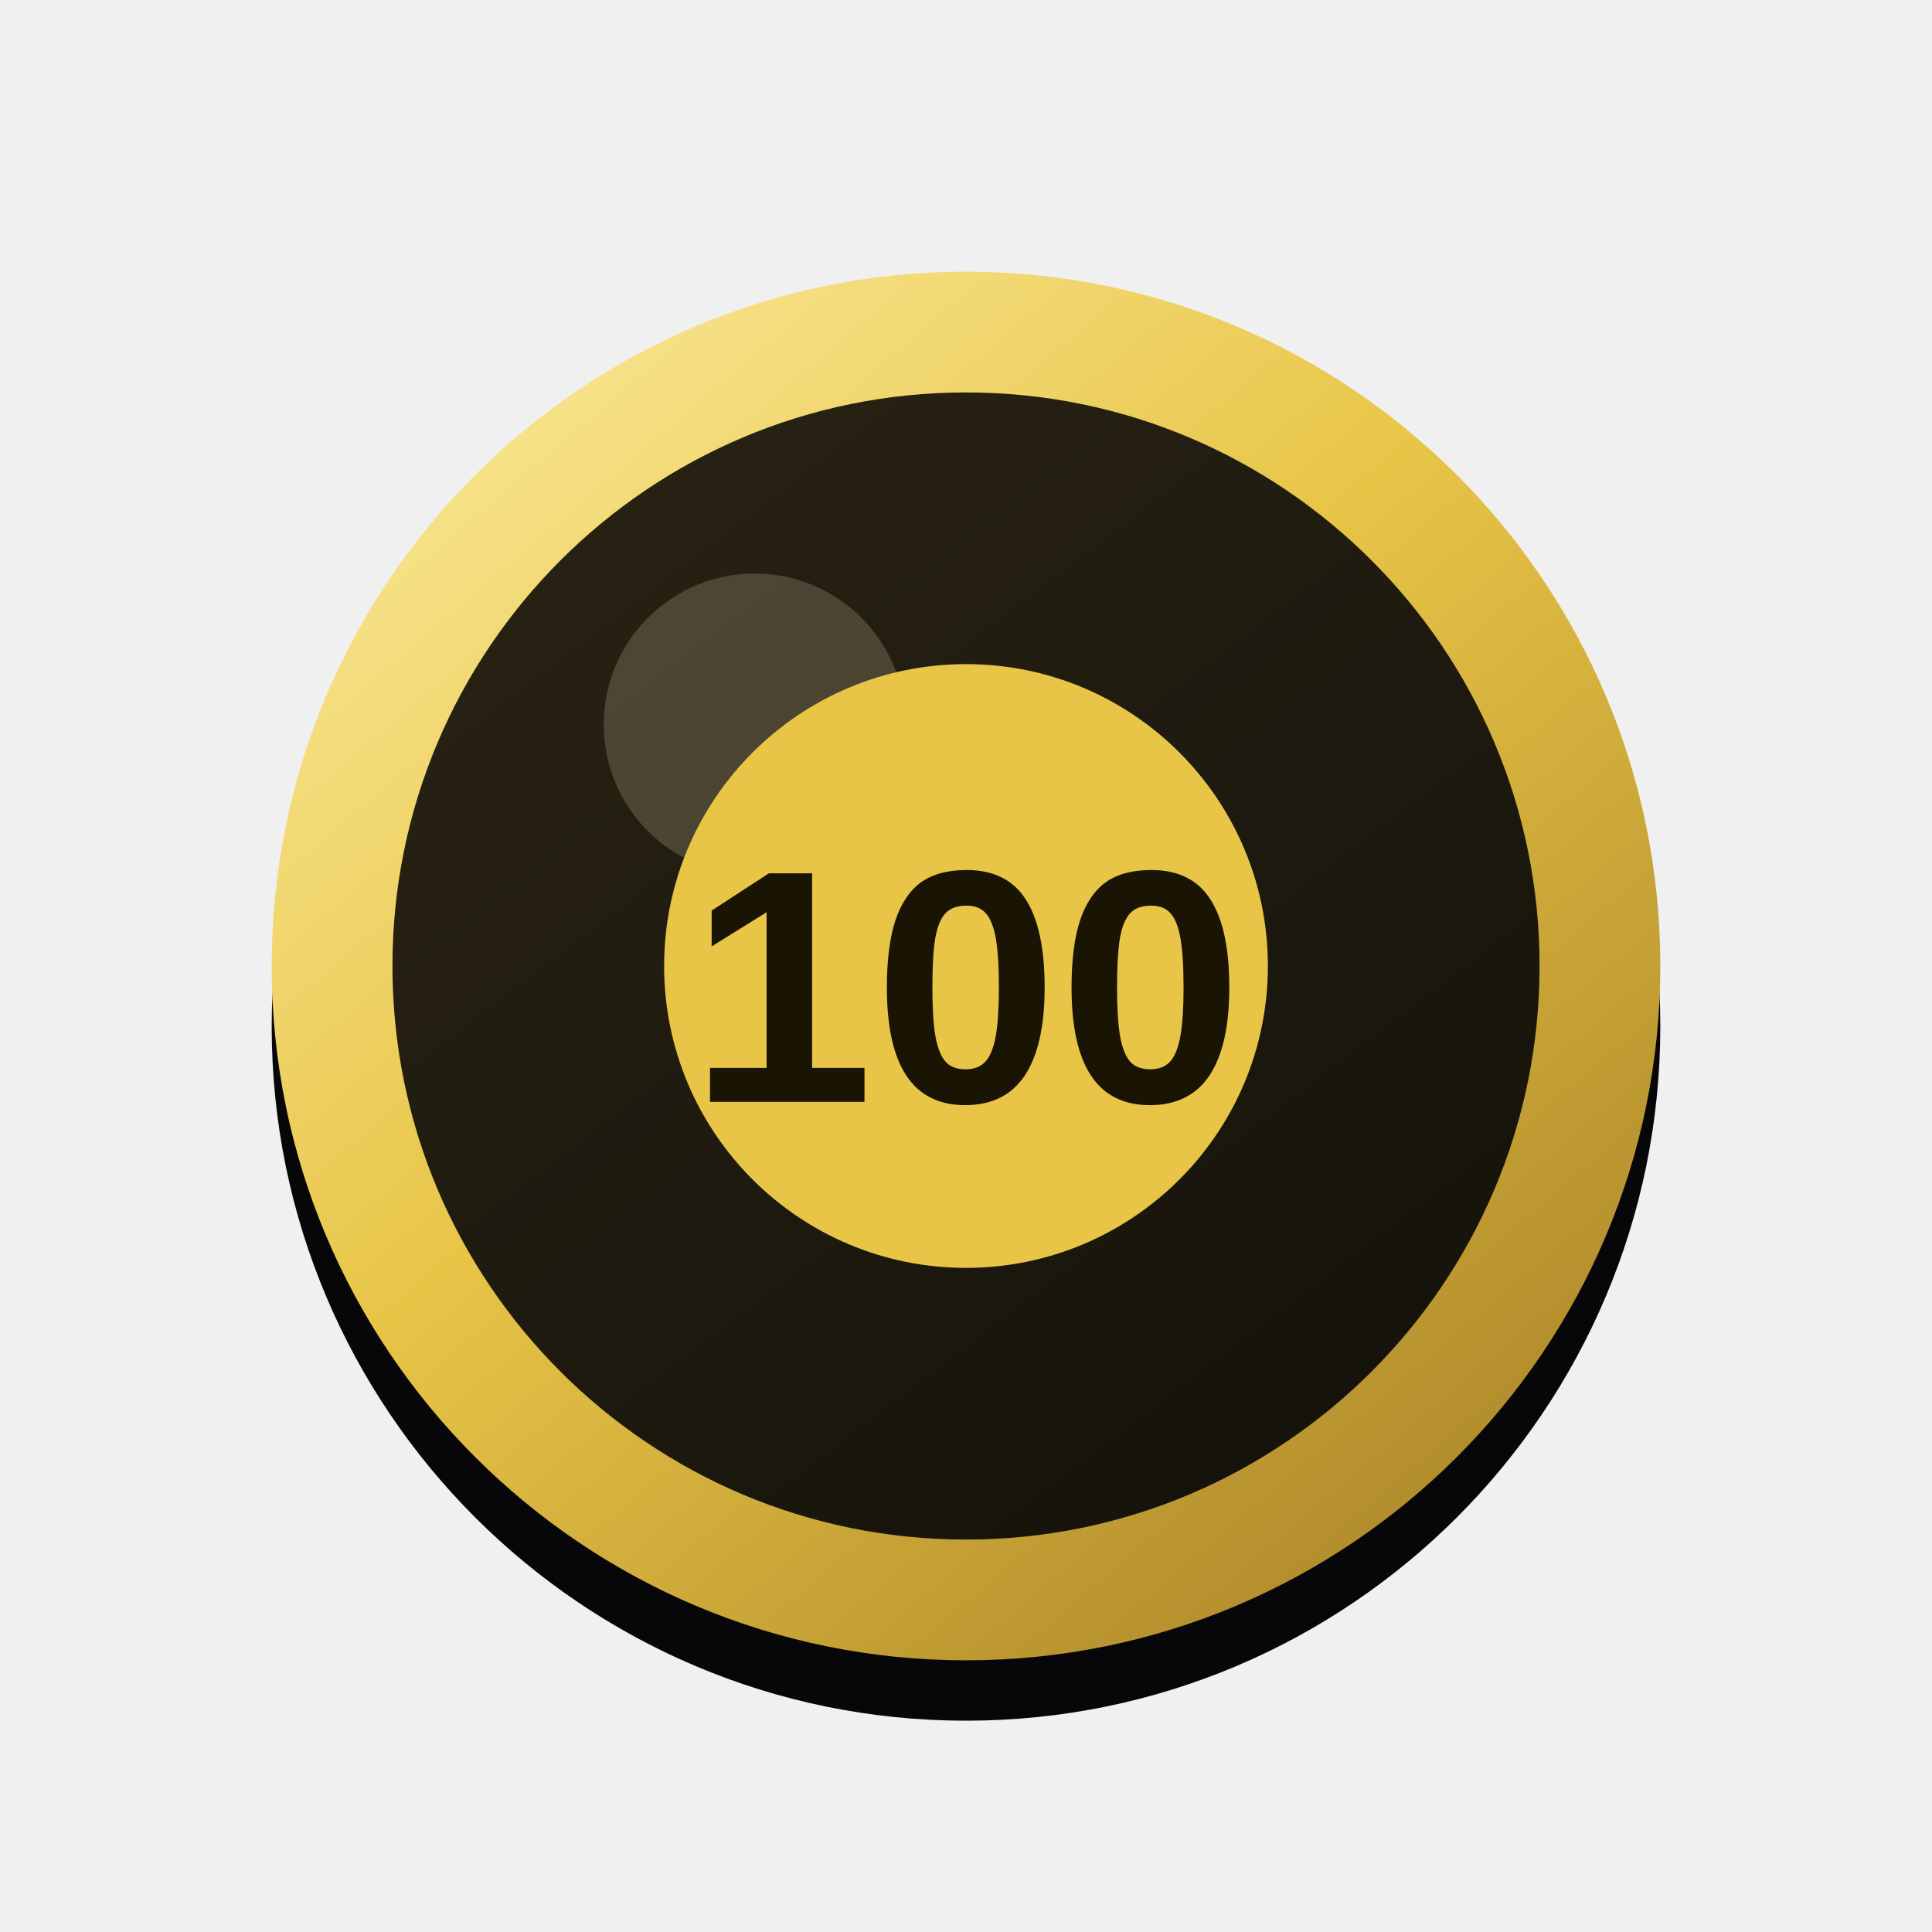
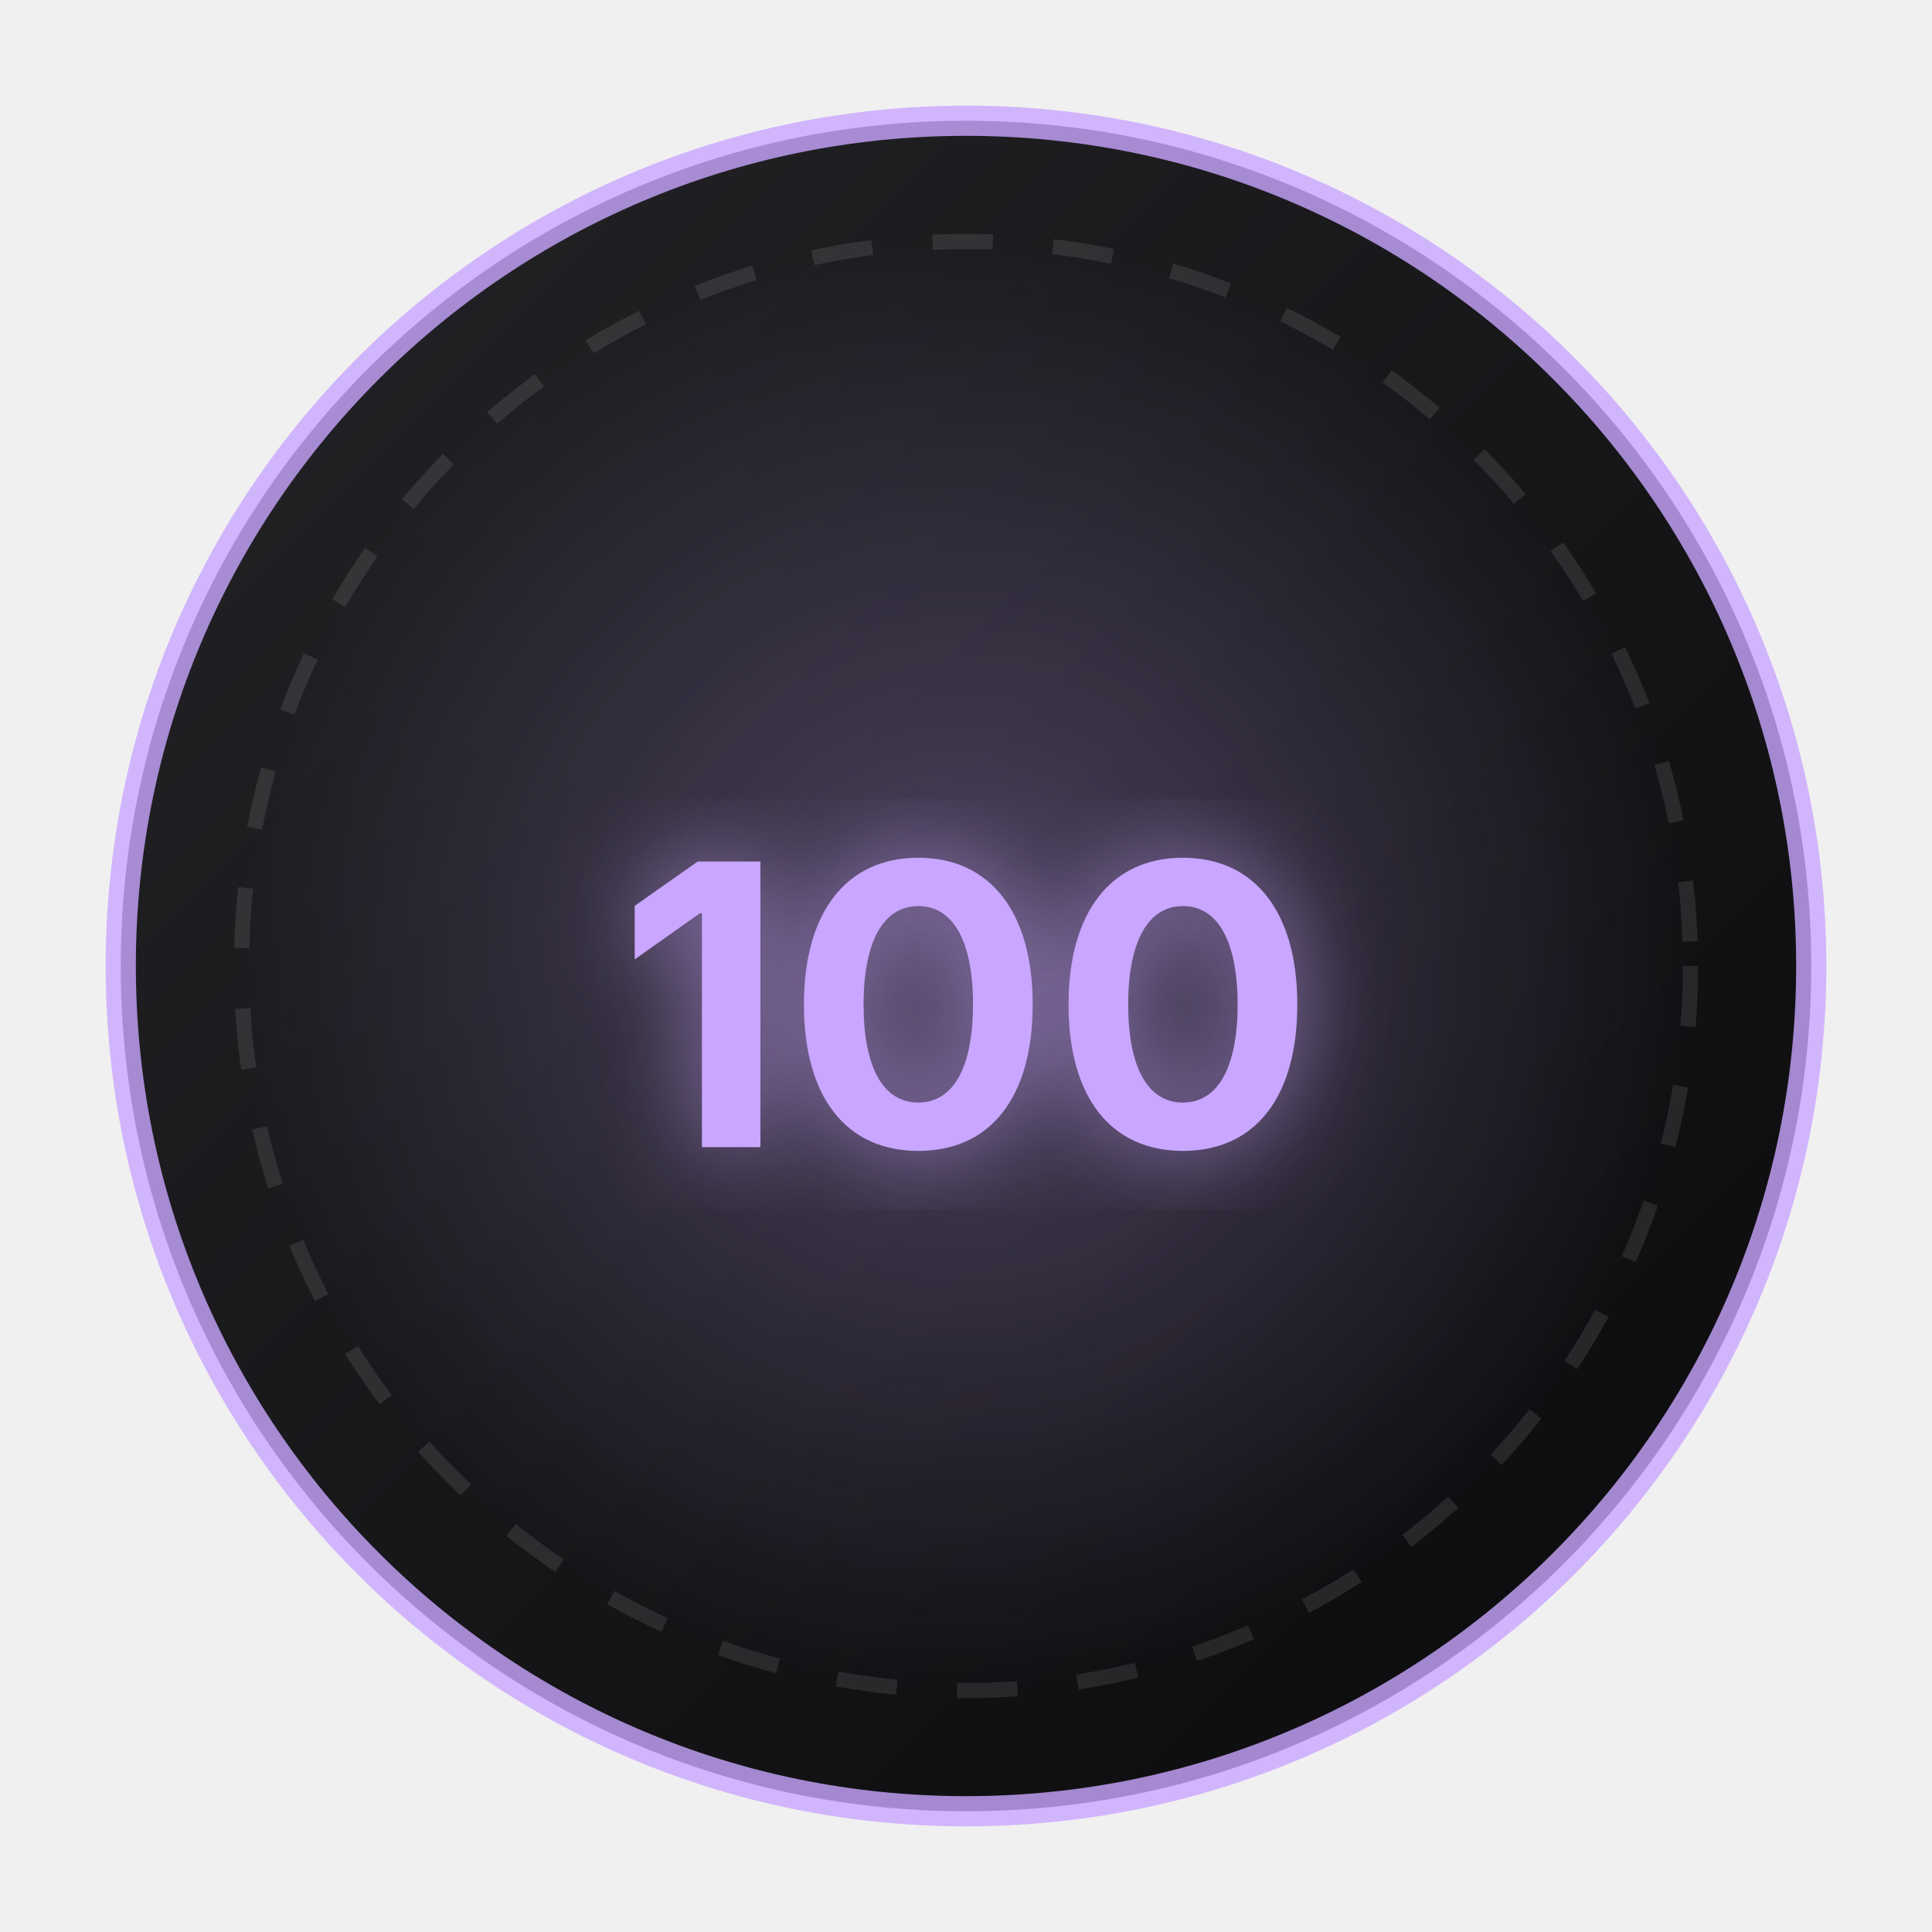
<svg xmlns="http://www.w3.org/2000/svg" viewBox="0 0 128 128" fill="none">
  <defs>
-     <linearGradient id="rim" x1="18" y1="10" x2="110" y2="118" gradientUnits="userSpaceOnUse">
-       <stop stop-color="#fff3b0" />
-       <stop offset="0.45" stop-color="#e8c547" />
-       <stop offset="1" stop-color="#9a7420" />
+     <radialGradient id="glow-century-club.svg" cx="50%" cy="50%" r="50%">
+       <stop offset="0%" stop-color="#c9a6ff" stop-opacity="0.3" />
+       <stop offset="100%" stop-color="#c9a6ff" stop-opacity="0" />
+     </radialGradient>
+     <linearGradient id="bg-century-club.svg" x1="0%" y1="0%" x2="100%" y2="100%">
+       <stop offset="0%" stop-color="#242428" />
+       <stop offset="100%" stop-color="#0a0a0c" />
    </linearGradient>
-     <linearGradient id="face" x1="32" y1="24" x2="96" y2="108" gradientUnits="userSpaceOnUse">
-       <stop stop-color="#2a2414" />
-       <stop offset="1" stop-color="#12100a" />
-     </linearGradient>
+     <filter id="icon-glow" x="-20%" y="-20%" width="140%" height="140%">
+       <feDropShadow dx="0" dy="0" stdDeviation="3" flood-color="#c9a6ff" flood-opacity="0.6" />
+     </filter>
  </defs>
-   <circle cx="64" cy="68" r="46" fill="#07070a" />
-   <circle cx="64" cy="64" r="46" fill="url(#rim)" />
-   <circle cx="64" cy="64" r="38" fill="url(#face)" />
-   <circle cx="50" cy="48" r="10" fill="#fff6c8" opacity="0.18" />
-   <circle cx="64" cy="64" r="20" fill="#e8c547" />
-   <text x="64" y="73" text-anchor="middle" font-size="22" font-weight="800" font-family="Arial Black, Arial" fill="#1a1404">100</text>
+   <circle cx="64" cy="64" r="56" fill="url(#bg-century-club.svg)" />
+   <circle cx="64" cy="64" r="56" stroke="#c9a6ff" stroke-width="2" stroke-opacity="0.8" />
+   <circle cx="64" cy="64" r="48" stroke="#FFFFFF" stroke-width="1" stroke-opacity="0.1" stroke-dasharray="4 4" />
+   <circle cx="64" cy="64" r="48" fill="url(#glow-century-club.svg)" />
+   <g transform="translate(32, 32)" color="#c9a6ff" fill="none" filter="url(#icon-glow)">
+     <text x="32" y="44" font-family="system-ui, -apple-system, sans-serif" font-size="26" font-weight="700" fill="currentColor" stroke="none" text-anchor="middle">100</text>
+   </g>
</svg>
